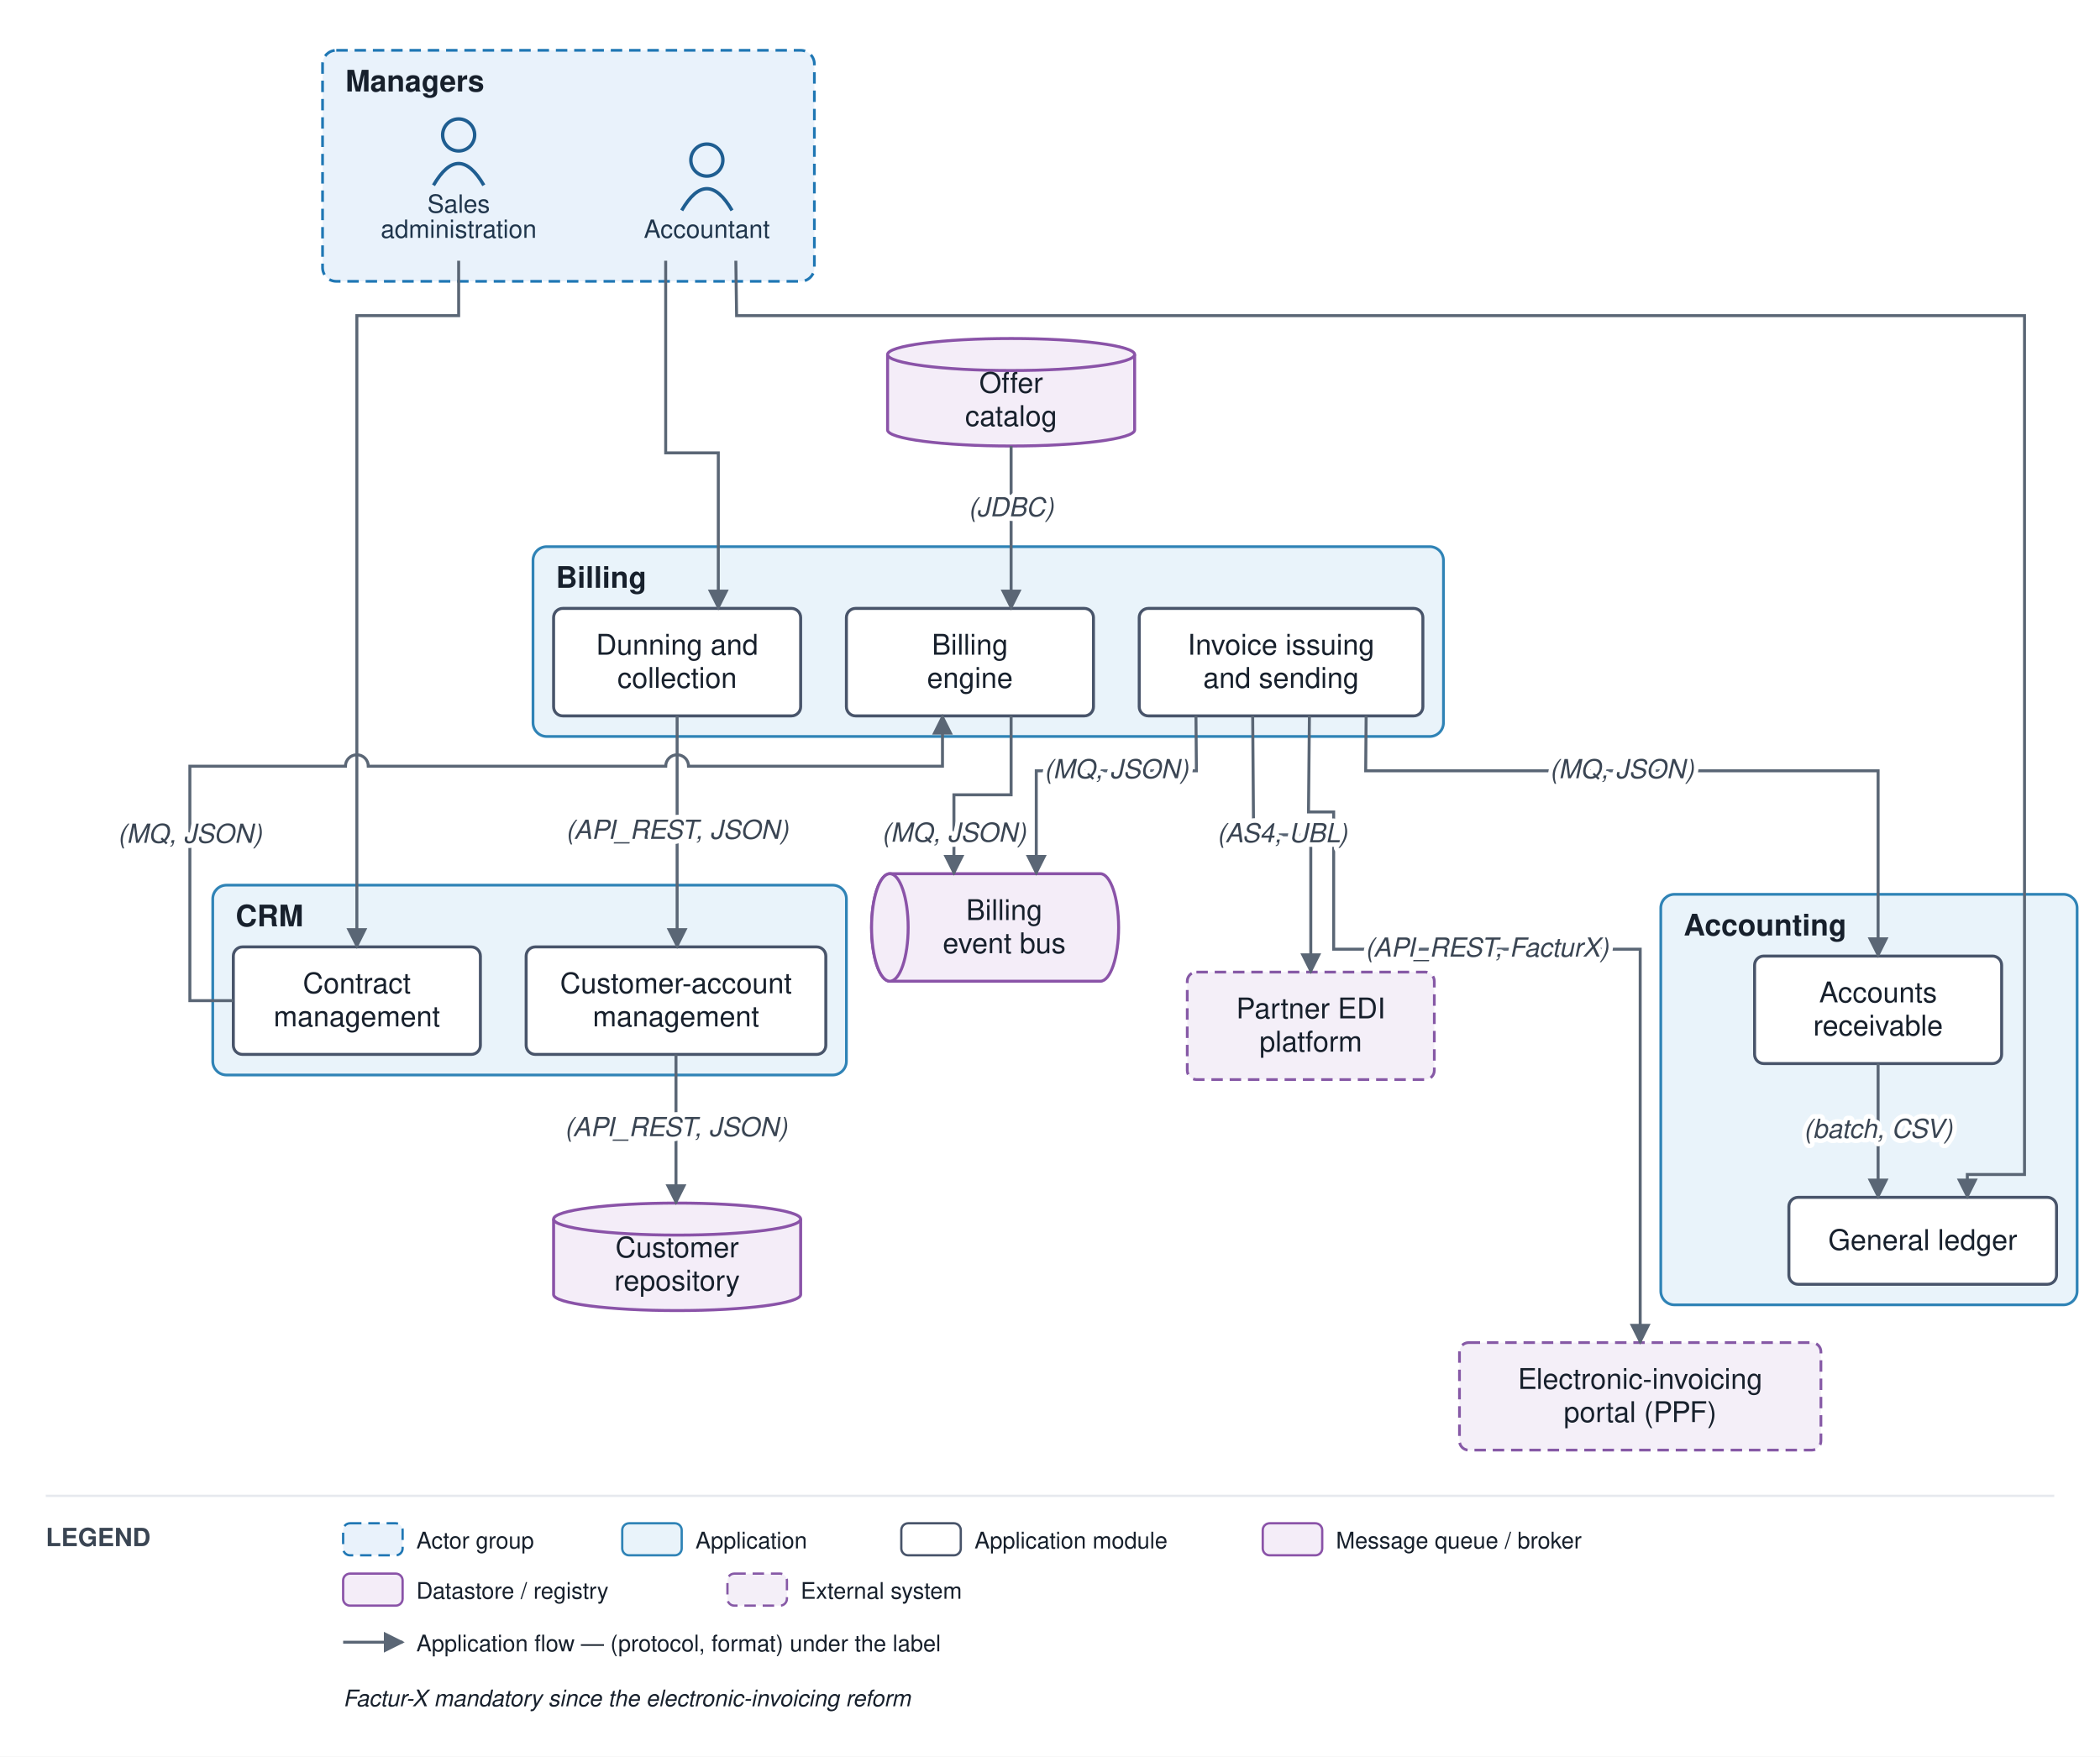
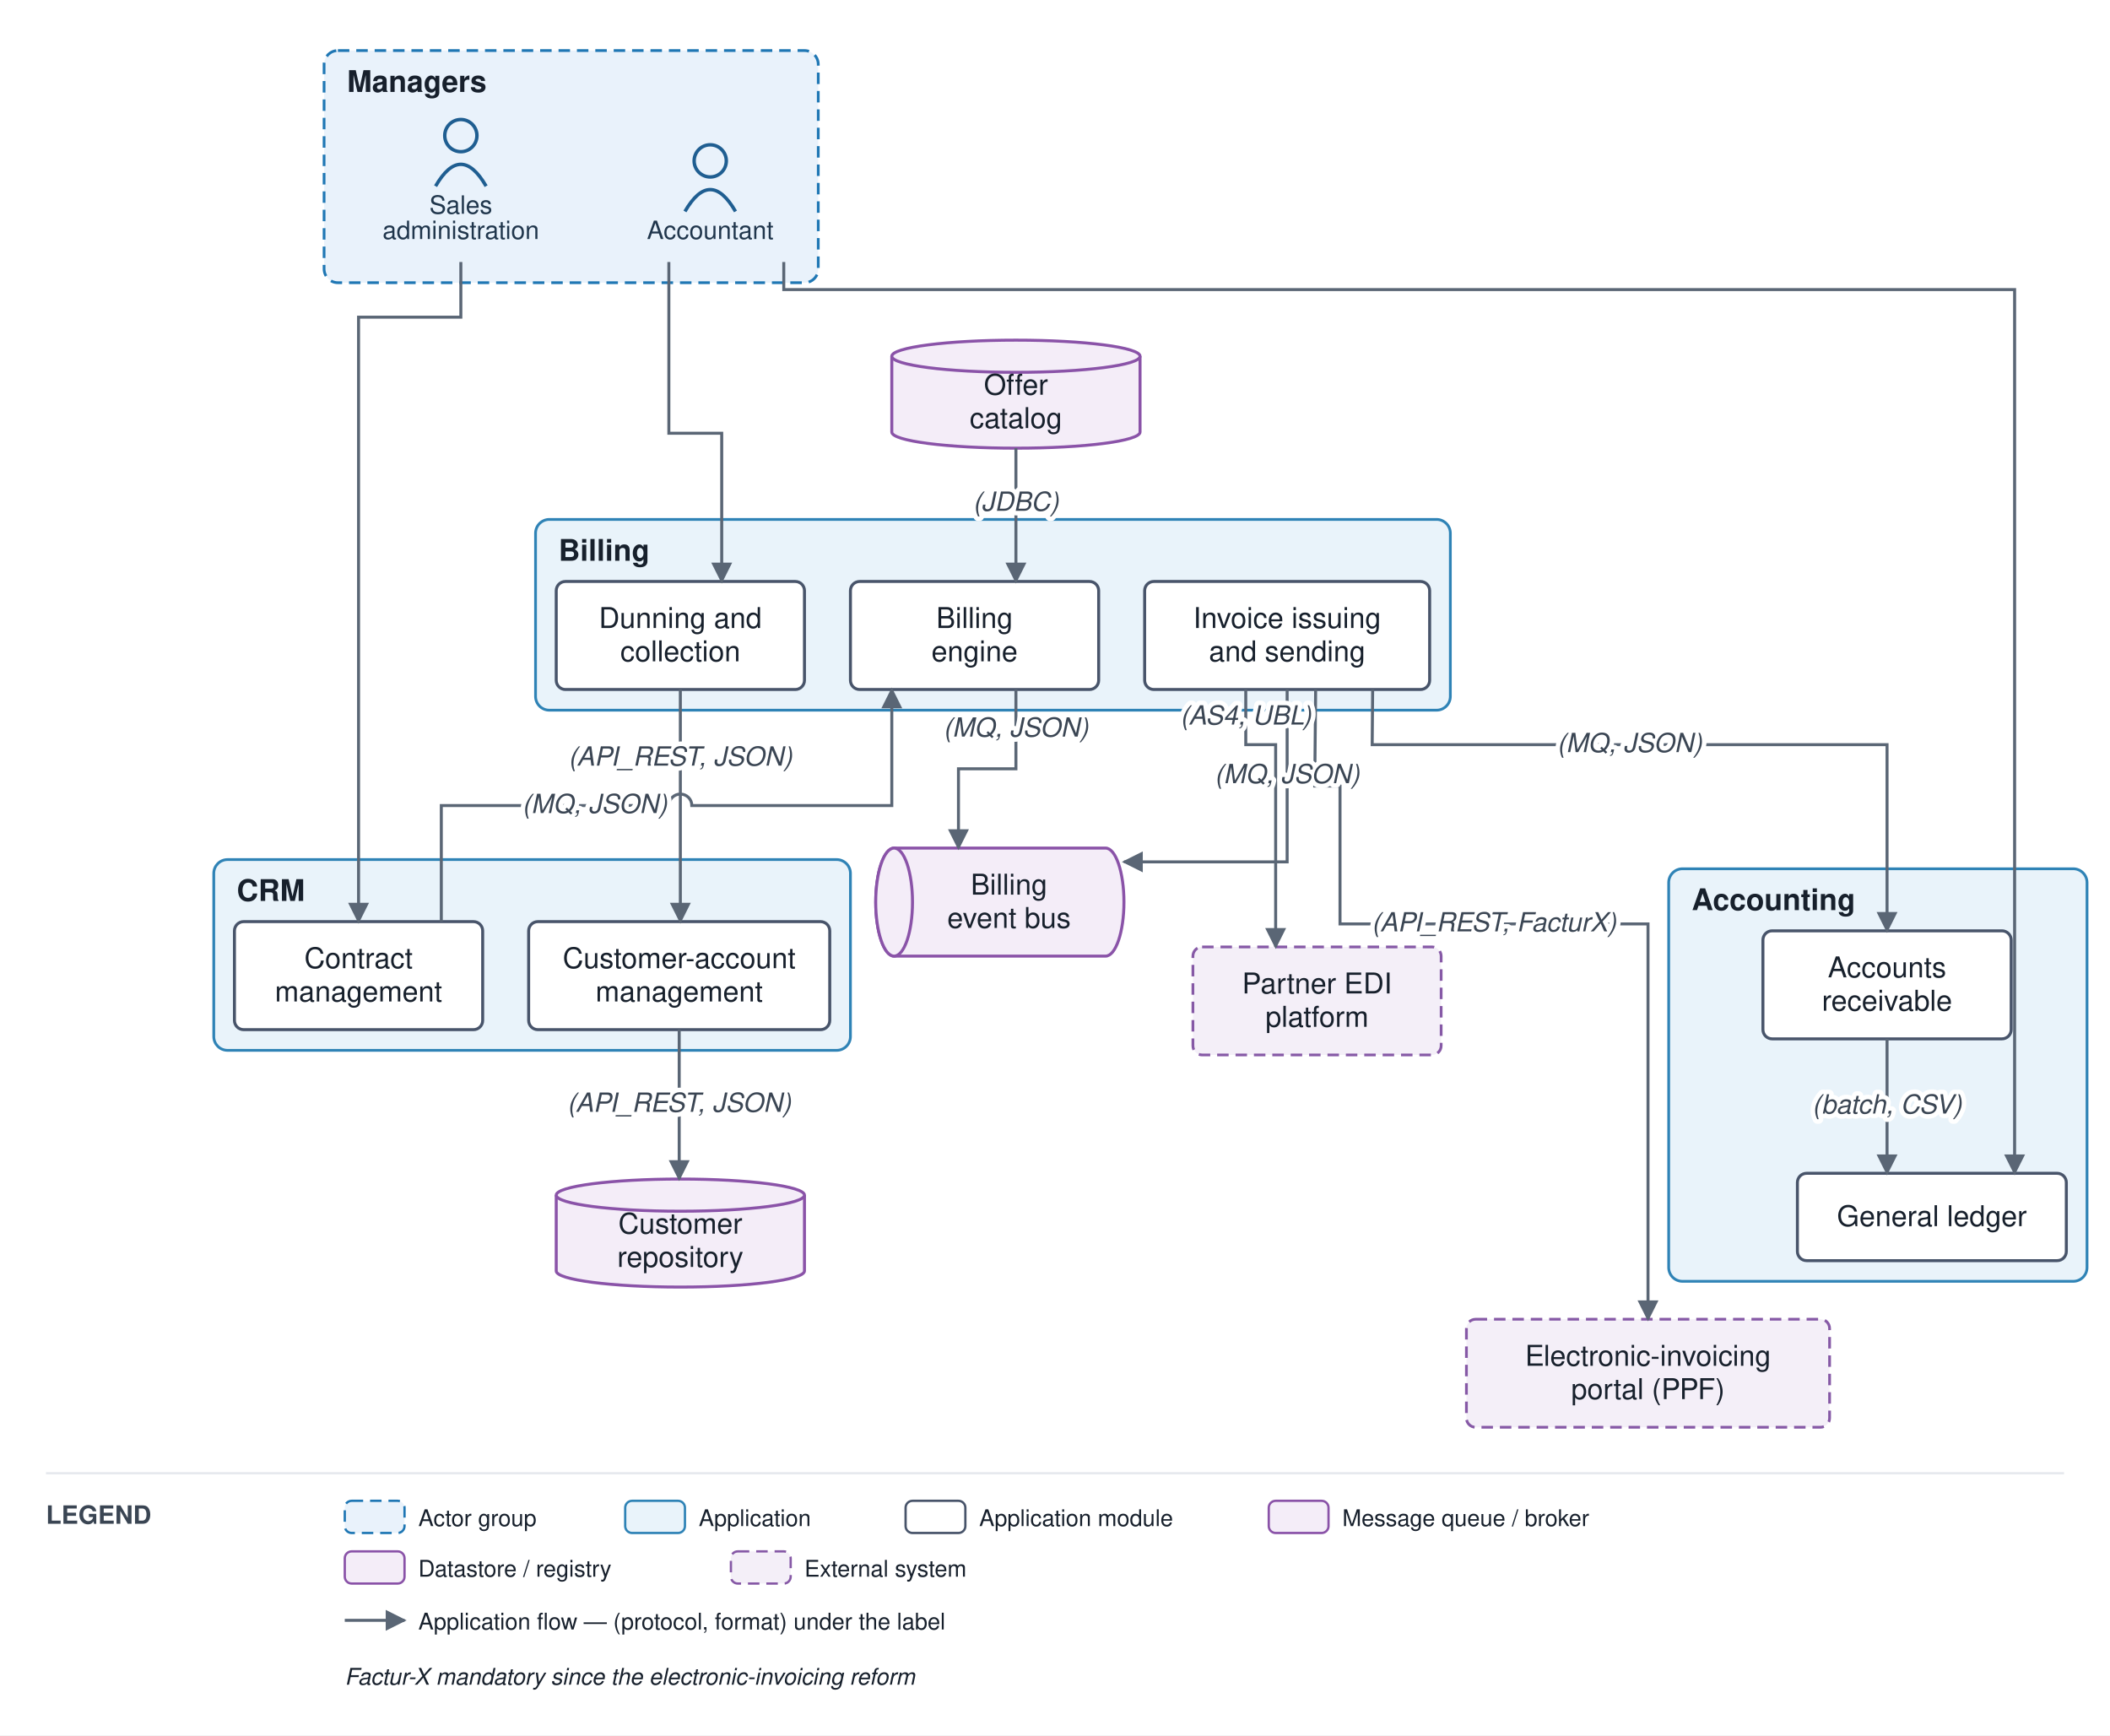
- <svg xmlns="http://www.w3.org/2000/svg" viewBox="0 0 918 768" font-family="Helvetica,Arial,sans-serif">
+ <svg xmlns="http://www.w3.org/2000/svg" viewBox="0 0 918 755" font-family="Helvetica,Arial,sans-serif">
  <defs>
    <marker id="arr" viewBox="0 0 10 10" refX="9" refY="5" markerWidth="7" markerHeight="7" orient="auto-start-reverse">
      <path d="M0,0 L10,5 L0,10 z" fill="#5a6675" />
    </marker>
  </defs>
-   <rect width="918" height="768" fill="#ffffff" />
+   <rect width="918" height="755" fill="#ffffff" />
  <rect x="141" y="22" width="215" height="101" rx="6" fill="#e9f2fb" stroke="#1f77b4" stroke-width="1.2" stroke-dasharray="5 3" />
  <text x="151" y="40" font-size="13" font-weight="bold" fill="#17202c">Managers</text>
-   <rect x="93" y="387" width="277" height="83" rx="6" fill="#e9f3fa" stroke="#2f83b6" stroke-width="1.2" />
-   <text x="103" y="405" font-size="13" font-weight="bold" fill="#17202c">CRM</text>
-   <rect x="233" y="239" width="398" height="83" rx="6" fill="#e9f3fa" stroke="#2f83b6" stroke-width="1.2" />
-   <text x="243" y="257" font-size="13" font-weight="bold" fill="#17202c">Billing</text>
-   <rect x="726" y="391" width="182" height="179.5" rx="6" fill="#e9f3fa" stroke="#2f83b6" stroke-width="1.2" />
-   <text x="736" y="409" font-size="13" font-weight="bold" fill="#17202c">Accounting</text>
+   <rect x="93" y="374" width="277" height="83" rx="6" fill="#e9f3fa" stroke="#2f83b6" stroke-width="1.2" />
+   <text x="103" y="392" font-size="13" font-weight="bold" fill="#17202c">CRM</text>
+   <rect x="233" y="226" width="398" height="83" rx="6" fill="#e9f3fa" stroke="#2f83b6" stroke-width="1.2" />
+   <text x="243" y="244" font-size="13" font-weight="bold" fill="#17202c">Billing</text>
+   <rect x="726" y="378" width="182" height="179.5" rx="6" fill="#e9f3fa" stroke="#2f83b6" stroke-width="1.2" />
+   <text x="736" y="396" font-size="13" font-weight="bold" fill="#17202c">Accounting</text>
  <circle cx="309" cy="70" r="7" fill="none" stroke="#1f5e91" stroke-width="1.5" />
  <path d="M 298 92 q 11 -19 22 0" fill="none" stroke="#1f5e91" stroke-width="1.5" />
  <text x="309" y="104" font-size="11" text-anchor="middle" fill="#20364c">Accountant</text>
  <circle cx="200.5" cy="59" r="7" fill="none" stroke="#1f5e91" stroke-width="1.5" />
  <path d="M 189.5 81 q 11 -19 22 0" fill="none" stroke="#1f5e91" stroke-width="1.5" />
  <text x="200.5" y="93" font-size="11" text-anchor="middle" fill="#20364c">Sales</text>
  <text x="200.5" y="104" font-size="11" text-anchor="middle" fill="#20364c">administration</text>
-   <rect x="230" y="414" width="131" height="47" rx="4" fill="#ffffff" stroke="#48546a" stroke-width="1.3" />
-   <text x="295.5" y="434.25" font-size="12.5" text-anchor="middle" fill="#17202c">Customer-account</text>
-   <text x="295.5" y="448.75" font-size="12.5" text-anchor="middle" fill="#17202c">management</text>
-   <rect x="102" y="414" width="108" height="47" rx="4" fill="#ffffff" stroke="#48546a" stroke-width="1.3" />
-   <text x="156" y="434.25" font-size="12.5" text-anchor="middle" fill="#17202c">Contract</text>
-   <text x="156" y="448.75" font-size="12.5" text-anchor="middle" fill="#17202c">management</text>
-   <rect x="370" y="266" width="108" height="47" rx="4" fill="#ffffff" stroke="#48546a" stroke-width="1.3" />
-   <text x="424" y="286.25" font-size="12.5" text-anchor="middle" fill="#17202c">Billing</text>
-   <text x="424" y="300.75" font-size="12.5" text-anchor="middle" fill="#17202c">engine</text>
-   <rect x="498" y="266" width="124" height="47" rx="4" fill="#ffffff" stroke="#48546a" stroke-width="1.3" />
-   <text x="560" y="286.25" font-size="12.5" text-anchor="middle" fill="#17202c">Invoice issuing</text>
-   <text x="560" y="300.75" font-size="12.5" text-anchor="middle" fill="#17202c">and sending</text>
-   <rect x="242" y="266" width="108" height="47" rx="4" fill="#ffffff" stroke="#48546a" stroke-width="1.3" />
-   <text x="296" y="286.25" font-size="12.5" text-anchor="middle" fill="#17202c">Dunning and</text>
-   <text x="296" y="300.75" font-size="12.5" text-anchor="middle" fill="#17202c">collection</text>
-   <rect x="782" y="523.5" width="117" height="38" rx="4" fill="#ffffff" stroke="#48546a" stroke-width="1.3" />
-   <text x="840.5" y="546.5" font-size="12.5" text-anchor="middle" fill="#17202c">General ledger</text>
-   <rect x="767" y="418" width="108" height="47" rx="4" fill="#ffffff" stroke="#48546a" stroke-width="1.3" />
-   <text x="821" y="438.25" font-size="12.5" text-anchor="middle" fill="#17202c">Accounts</text>
-   <text x="821" y="452.75" font-size="12.5" text-anchor="middle" fill="#17202c">receivable</text>
-   <path d="M 389 382 h 92 a 8 23.5 0 0 1 0 47 h -92 a 8 23.5 0 0 1 0 -47" fill="#f4edf8" stroke="#8a53a8" stroke-width="1.3" />
-   <ellipse cx="389" cy="405.5" rx="8" ry="23.5" fill="#f4edf8" stroke="#8a53a8" stroke-width="1.3" />
-   <text x="439" y="402.25" font-size="12.5" text-anchor="middle" fill="#17202c">Billing</text>
-   <text x="439" y="416.75" font-size="12.5" text-anchor="middle" fill="#17202c">event bus</text>
-   <path d="M 242 533 v 33 a 54 7 0 0 0 108 0 v -33" fill="#f4edf8" stroke="#8a53a8" stroke-width="1.3" />
-   <ellipse cx="296" cy="533" rx="54" ry="7" fill="#f4edf8" stroke="#8a53a8" stroke-width="1.3" />
-   <text x="296" y="549.75" font-size="12.5" text-anchor="middle" fill="#17202c">Customer</text>
-   <text x="296" y="564.25" font-size="12.5" text-anchor="middle" fill="#17202c">repository</text>
+   <rect x="230" y="401" width="131" height="47" rx="4" fill="#ffffff" stroke="#48546a" stroke-width="1.3" />
+   <text x="295.5" y="421.25" font-size="12.5" text-anchor="middle" fill="#17202c">Customer-account</text>
+   <text x="295.5" y="435.75" font-size="12.5" text-anchor="middle" fill="#17202c">management</text>
+   <rect x="102" y="401" width="108" height="47" rx="4" fill="#ffffff" stroke="#48546a" stroke-width="1.3" />
+   <text x="156" y="421.25" font-size="12.5" text-anchor="middle" fill="#17202c">Contract</text>
+   <text x="156" y="435.75" font-size="12.5" text-anchor="middle" fill="#17202c">management</text>
+   <rect x="370" y="253" width="108" height="47" rx="4" fill="#ffffff" stroke="#48546a" stroke-width="1.3" />
+   <text x="424" y="273.25" font-size="12.5" text-anchor="middle" fill="#17202c">Billing</text>
+   <text x="424" y="287.75" font-size="12.5" text-anchor="middle" fill="#17202c">engine</text>
+   <rect x="498" y="253" width="124" height="47" rx="4" fill="#ffffff" stroke="#48546a" stroke-width="1.3" />
+   <text x="560" y="273.25" font-size="12.5" text-anchor="middle" fill="#17202c">Invoice issuing</text>
+   <text x="560" y="287.75" font-size="12.5" text-anchor="middle" fill="#17202c">and sending</text>
+   <rect x="242" y="253" width="108" height="47" rx="4" fill="#ffffff" stroke="#48546a" stroke-width="1.3" />
+   <text x="296" y="273.25" font-size="12.5" text-anchor="middle" fill="#17202c">Dunning and</text>
+   <text x="296" y="287.75" font-size="12.5" text-anchor="middle" fill="#17202c">collection</text>
+   <rect x="782" y="510.5" width="117" height="38" rx="4" fill="#ffffff" stroke="#48546a" stroke-width="1.3" />
+   <text x="840.5" y="533.5" font-size="12.5" text-anchor="middle" fill="#17202c">General ledger</text>
+   <rect x="767" y="405" width="108" height="47" rx="4" fill="#ffffff" stroke="#48546a" stroke-width="1.3" />
+   <text x="821" y="425.25" font-size="12.5" text-anchor="middle" fill="#17202c">Accounts</text>
+   <text x="821" y="439.75" font-size="12.5" text-anchor="middle" fill="#17202c">receivable</text>
+   <path d="M 389 369 h 92 a 8 23.5 0 0 1 0 47 h -92 a 8 23.5 0 0 1 0 -47" fill="#f4edf8" stroke="#8a53a8" stroke-width="1.3" />
+   <ellipse cx="389" cy="392.5" rx="8" ry="23.5" fill="#f4edf8" stroke="#8a53a8" stroke-width="1.3" />
+   <text x="439" y="389.25" font-size="12.5" text-anchor="middle" fill="#17202c">Billing</text>
+   <text x="439" y="403.75" font-size="12.5" text-anchor="middle" fill="#17202c">event bus</text>
+   <path d="M 242 520 v 33 a 54 7 0 0 0 108 0 v -33" fill="#f4edf8" stroke="#8a53a8" stroke-width="1.3" />
+   <ellipse cx="296" cy="520" rx="54" ry="7" fill="#f4edf8" stroke="#8a53a8" stroke-width="1.3" />
+   <text x="296" y="536.75" font-size="12.5" text-anchor="middle" fill="#17202c">Customer</text>
+   <text x="296" y="551.25" font-size="12.5" text-anchor="middle" fill="#17202c">repository</text>
  <path d="M 388 155 v 33 a 54 7 0 0 0 108 0 v -33" fill="#f4edf8" stroke="#8a53a8" stroke-width="1.3" />
  <ellipse cx="442" cy="155" rx="54" ry="7" fill="#f4edf8" stroke="#8a53a8" stroke-width="1.3" />
  <text x="442" y="171.75" font-size="12.5" text-anchor="middle" fill="#17202c">Offer</text>
  <text x="442" y="186.25" font-size="12.5" text-anchor="middle" fill="#17202c">catalog</text>
-   <rect x="519" y="425" width="108" height="47" rx="4" fill="#f4eff8" stroke="#8659a6" stroke-width="1.2" stroke-dasharray="5 3" />
-   <text x="573" y="445.25" font-size="12.5" text-anchor="middle" fill="#17202c">Partner EDI</text>
-   <text x="573" y="459.75" font-size="12.5" text-anchor="middle" fill="#17202c">platform</text>
-   <rect x="638" y="587" width="158" height="47" rx="4" fill="#f4eff8" stroke="#8659a6" stroke-width="1.2" stroke-dasharray="5 3" />
-   <text x="717" y="607.25" font-size="12.5" text-anchor="middle" fill="#17202c">Electronic-invoicing</text>
-   <text x="717" y="621.75" font-size="12.5" text-anchor="middle" fill="#17202c">portal (PPF)</text>
-   <path d="M 200.5 114 L 200.5 138 L 156 138 L 156 414" fill="none" stroke="#5a6675" stroke-width="1.3" marker-end="url(#arr)" />
-   <path d="M 295.5 461 L 295.5 526" fill="none" stroke="#5a6675" stroke-width="1.3" marker-end="url(#arr)" />
-   <path d="M 102 437.5 L 83 437.5 L 83 335 L 151 335 A 5 5 0 0 1 161 335 L 291 335 A 5 5 0 0 1 301 335 L 412 335 L 412 313" fill="none" stroke="#5a6675" stroke-width="1.3" marker-end="url(#arr)" />
-   <path d="M 442 195 L 442 266" fill="none" stroke="#5a6675" stroke-width="1.3" marker-end="url(#arr)" />
-   <path d="M 442 313 L 442 347.5 L 417 347.5 L 417 382" fill="none" stroke="#5a6675" stroke-width="1.3" marker-end="url(#arr)" />
-   <path d="M 522.8 313 L 523 337 L 453 337 L 453 382" fill="none" stroke="#5a6675" stroke-width="1.3" marker-end="url(#arr)" />
-   <path d="M 547.6 313 L 548 365 L 573 365 L 573 425" fill="none" stroke="#5a6675" stroke-width="1.3" marker-end="url(#arr)" />
-   <path d="M 572.4 313 L 572 355 L 583 355 L 583 415 L 717 415 L 717 587" fill="none" stroke="#5a6675" stroke-width="1.3" marker-end="url(#arr)" />
-   <path d="M 597.2 313 L 597 337 L 821 337 L 821 418" fill="none" stroke="#5a6675" stroke-width="1.3" marker-end="url(#arr)" />
-   <path d="M 296 313 L 296 414" fill="none" stroke="#5a6675" stroke-width="1.3" marker-end="url(#arr)" />
-   <path d="M 821 465 L 821 523.5" fill="none" stroke="#5a6675" stroke-width="1.3" marker-end="url(#arr)" />
-   <path d="M 321.667 114 L 322 138 L 885 138 L 885 513.5 L 860 513.5 L 860 523.5" fill="none" stroke="#5a6675" stroke-width="1.3" marker-end="url(#arr)" />
-   <path d="M 291 114 L 291 198 L 314 198 L 314 266" fill="none" stroke="#5a6675" stroke-width="1.3" marker-end="url(#arr)" />
-   <text x="295.5" y="496.75" font-size="11.5" text-anchor="middle" fill="#3a4553" font-style="italic" stroke="#ffffff" stroke-width="4" paint-order="stroke" stroke-linejoin="round">(API_REST, JSON)</text>
-   <text x="83" y="368.5" font-size="11.5" text-anchor="middle" fill="#3a4553" font-style="italic" stroke="#ffffff" stroke-width="4" paint-order="stroke" stroke-linejoin="round">(MQ, JSON)</text>
-   <text x="442" y="225.75" font-size="11.5" text-anchor="middle" fill="#3a4553" font-style="italic" stroke="#ffffff" stroke-width="4" paint-order="stroke" stroke-linejoin="round">(JDBC)</text>
-   <text x="417" y="368" font-size="11.5" text-anchor="middle" fill="#3a4553" font-style="italic" stroke="#ffffff" stroke-width="4" paint-order="stroke" stroke-linejoin="round">(MQ, JSON)</text>
-   <text x="488" y="340.25" font-size="11.5" text-anchor="middle" fill="#3a4553" font-style="italic" stroke="#ffffff" stroke-width="4" paint-order="stroke" stroke-linejoin="round">(MQ, JSON)</text>
-   <text x="560.5" y="368.25" font-size="11.5" text-anchor="middle" fill="#3a4553" font-style="italic" stroke="#ffffff" stroke-width="4" paint-order="stroke" stroke-linejoin="round">(AS4, UBL)</text>
-   <text x="650" y="418.25" font-size="11.5" text-anchor="middle" fill="#3a4553" font-style="italic" stroke="#ffffff" stroke-width="4" paint-order="stroke" stroke-linejoin="round">(API_REST, FacturX)</text>
-   <text x="709" y="340.25" font-size="11.5" text-anchor="middle" fill="#3a4553" font-style="italic" stroke="#ffffff" stroke-width="4" paint-order="stroke" stroke-linejoin="round">(MQ, JSON)</text>
-   <text x="296" y="366.75" font-size="11.5" text-anchor="middle" fill="#3a4553" font-style="italic" stroke="#ffffff" stroke-width="4" paint-order="stroke" stroke-linejoin="round">(API_REST, JSON)</text>
-   <text x="821" y="497.5" font-size="11.5" text-anchor="middle" fill="#3a4553" font-style="italic" stroke="#ffffff" stroke-width="4" paint-order="stroke" stroke-linejoin="round">(batch, CSV)</text>
-   <line x1="20" y1="654" x2="898" y2="654" stroke="#e6e9ee" stroke-width="1" />
-   <text x="20" y="676" font-size="11" font-weight="bold" fill="#3a4553">LEGEND</text>
-   <rect x="150" y="666" width="26" height="14" rx="3" fill="#e9f2fb" stroke="#1f77b4" stroke-dasharray="5 3" />
-   <text x="182" y="677" font-size="10" fill="#17202c">Actor group</text>
-   <rect x="272" y="666" width="26" height="14" rx="3" fill="#e9f3fa" stroke="#2f83b6" />
-   <text x="304" y="677" font-size="10" fill="#17202c">Application</text>
-   <rect x="394" y="666" width="26" height="14" rx="3" fill="#ffffff" stroke="#48546a" />
-   <text x="426" y="677" font-size="10" fill="#17202c">Application module</text>
-   <rect x="552" y="666" width="26" height="14" rx="3" fill="#f4edf8" stroke="#8a53a8" />
-   <text x="584" y="677" font-size="10" fill="#17202c">Message queue / broker</text>
-   <rect x="150" y="688" width="26" height="14" rx="3" fill="#f4edf8" stroke="#8a53a8" />
-   <text x="182" y="699" font-size="10" fill="#17202c">Datastore / registry</text>
-   <rect x="318" y="688" width="26" height="14" rx="3" fill="#f4eff8" stroke="#8659a6" stroke-dasharray="5 3" />
-   <text x="350" y="699" font-size="10" fill="#17202c">External system</text>
-   <line x1="150" y1="718" x2="176" y2="718" stroke="#5a6675" stroke-width="1.3" marker-end="url(#arr)" />
-   <text x="182" y="722" font-size="10" fill="#17202c">Application flow — (protocol, format) under the label</text>
-   <text x="150" y="746" font-size="10" fill="#17202c" font-style="italic">Factur-X mandatory since the electronic-invoicing reform</text>
+   <rect x="519" y="412" width="108" height="47" rx="4" fill="#f4eff8" stroke="#8659a6" stroke-width="1.2" stroke-dasharray="5 3" />
+   <text x="573" y="432.25" font-size="12.5" text-anchor="middle" fill="#17202c">Partner EDI</text>
+   <text x="573" y="446.75" font-size="12.5" text-anchor="middle" fill="#17202c">platform</text>
+   <rect x="638" y="574" width="158" height="47" rx="4" fill="#f4eff8" stroke="#8659a6" stroke-width="1.2" stroke-dasharray="5 3" />
+   <text x="717" y="594.25" font-size="12.5" text-anchor="middle" fill="#17202c">Electronic-invoicing</text>
+   <text x="717" y="608.75" font-size="12.5" text-anchor="middle" fill="#17202c">portal (PPF)</text>
+   <path d="M 200.5 114 L 200.5 138 L 156 138 L 156 401" fill="none" stroke="#5a6675" stroke-width="1.3" marker-end="url(#arr)" />
+   <path d="M 295.5 448 L 295.5 513" fill="none" stroke="#5a6675" stroke-width="1.3" marker-end="url(#arr)" />
+   <path d="M 192 401 L 192 350.5 L 291 350.5 A 5 5 0 0 1 301 350.5 L 388 350.5 L 388 300" fill="none" stroke="#5a6675" stroke-width="1.3" marker-end="url(#arr)" />
+   <path d="M 442 195 L 442 253" fill="none" stroke="#5a6675" stroke-width="1.3" marker-end="url(#arr)" />
+   <path d="M 442 300 L 442 334.5 L 417 334.5 L 417 369" fill="none" stroke="#5a6675" stroke-width="1.3" marker-end="url(#arr)" />
+   <path d="M 560 300 L 560 375 L 489 375" fill="none" stroke="#5a6675" stroke-width="1.3" marker-end="url(#arr)" />
+   <path d="M 542 300 L 542 324 L 555 324 L 555 412" fill="none" stroke="#5a6675" stroke-width="1.3" marker-end="url(#arr)" />
+   <path d="M 572.4 300 L 572 342 L 583 342 L 583 402 L 717 402 L 717 574" fill="none" stroke="#5a6675" stroke-width="1.3" marker-end="url(#arr)" />
+   <path d="M 597.2 300 L 597 324 L 821 324 L 821 405" fill="none" stroke="#5a6675" stroke-width="1.3" marker-end="url(#arr)" />
+   <path d="M 296 300 L 296 401" fill="none" stroke="#5a6675" stroke-width="1.3" marker-end="url(#arr)" />
+   <path d="M 821 452 L 821 510.5" fill="none" stroke="#5a6675" stroke-width="1.3" marker-end="url(#arr)" />
+   <path d="M 341 114 L 341 126 L 876.5 126 L 876.5 510.5" fill="none" stroke="#5a6675" stroke-width="1.3" marker-end="url(#arr)" />
+   <path d="M 291 114 L 291 188.5 L 314 188.5 L 314 253" fill="none" stroke="#5a6675" stroke-width="1.3" marker-end="url(#arr)" />
+   <text x="295.5" y="483.75" font-size="11.5" text-anchor="middle" fill="#3a4553" font-style="italic" stroke="#ffffff" stroke-width="4" paint-order="stroke" stroke-linejoin="round">(API_REST, JSON)</text>
+   <text x="258.75" y="353.75" font-size="11.5" text-anchor="middle" fill="#3a4553" font-style="italic" stroke="#ffffff" stroke-width="4" paint-order="stroke" stroke-linejoin="round">(MQ, JSON)</text>
+   <text x="442" y="222.25" font-size="11.5" text-anchor="middle" fill="#3a4553" font-style="italic" stroke="#ffffff" stroke-width="4" paint-order="stroke" stroke-linejoin="round">(JDBC)</text>
+   <text x="442" y="320.5" font-size="11.5" text-anchor="middle" fill="#3a4553" font-style="italic" stroke="#ffffff" stroke-width="4" paint-order="stroke" stroke-linejoin="round">(MQ, JSON)</text>
+   <text x="560" y="340.75" font-size="11.5" text-anchor="middle" fill="#3a4553" font-style="italic" stroke="#ffffff" stroke-width="4" paint-order="stroke" stroke-linejoin="round">(MQ, JSON)</text>
+   <text x="542" y="315.25" font-size="11.5" text-anchor="middle" fill="#3a4553" font-style="italic" stroke="#ffffff" stroke-width="4" paint-order="stroke" stroke-linejoin="round">(AS4, UBL)</text>
+   <text x="650" y="405.25" font-size="11.5" text-anchor="middle" fill="#3a4553" font-style="italic" stroke="#ffffff" stroke-width="4" paint-order="stroke" stroke-linejoin="round">(API_REST, FacturX)</text>
+   <text x="709" y="327.25" font-size="11.5" text-anchor="middle" fill="#3a4553" font-style="italic" stroke="#ffffff" stroke-width="4" paint-order="stroke" stroke-linejoin="round">(MQ, JSON)</text>
+   <text x="296" y="333.125" font-size="11.5" text-anchor="middle" fill="#3a4553" font-style="italic" stroke="#ffffff" stroke-width="4" paint-order="stroke" stroke-linejoin="round">(API_REST, JSON)</text>
+   <text x="821" y="484.5" font-size="11.5" text-anchor="middle" fill="#3a4553" font-style="italic" stroke="#ffffff" stroke-width="4" paint-order="stroke" stroke-linejoin="round">(batch, CSV)</text>
+   <line x1="20" y1="641" x2="898" y2="641" stroke="#e6e9ee" stroke-width="1" />
+   <text x="20" y="663" font-size="11" font-weight="bold" fill="#3a4553">LEGEND</text>
+   <rect x="150" y="653" width="26" height="14" rx="3" fill="#e9f2fb" stroke="#1f77b4" stroke-dasharray="5 3" />
+   <text x="182" y="664" font-size="10" fill="#17202c">Actor group</text>
+   <rect x="272" y="653" width="26" height="14" rx="3" fill="#e9f3fa" stroke="#2f83b6" />
+   <text x="304" y="664" font-size="10" fill="#17202c">Application</text>
+   <rect x="394" y="653" width="26" height="14" rx="3" fill="#ffffff" stroke="#48546a" />
+   <text x="426" y="664" font-size="10" fill="#17202c">Application module</text>
+   <rect x="552" y="653" width="26" height="14" rx="3" fill="#f4edf8" stroke="#8a53a8" />
+   <text x="584" y="664" font-size="10" fill="#17202c">Message queue / broker</text>
+   <rect x="150" y="675" width="26" height="14" rx="3" fill="#f4edf8" stroke="#8a53a8" />
+   <text x="182" y="686" font-size="10" fill="#17202c">Datastore / registry</text>
+   <rect x="318" y="675" width="26" height="14" rx="3" fill="#f4eff8" stroke="#8659a6" stroke-dasharray="5 3" />
+   <text x="350" y="686" font-size="10" fill="#17202c">External system</text>
+   <line x1="150" y1="705" x2="176" y2="705" stroke="#5a6675" stroke-width="1.3" marker-end="url(#arr)" />
+   <text x="182" y="709" font-size="10" fill="#17202c">Application flow — (protocol, format) under the label</text>
+   <text x="150" y="733" font-size="10" fill="#17202c" font-style="italic">Factur-X mandatory since the electronic-invoicing reform</text>
</svg>
